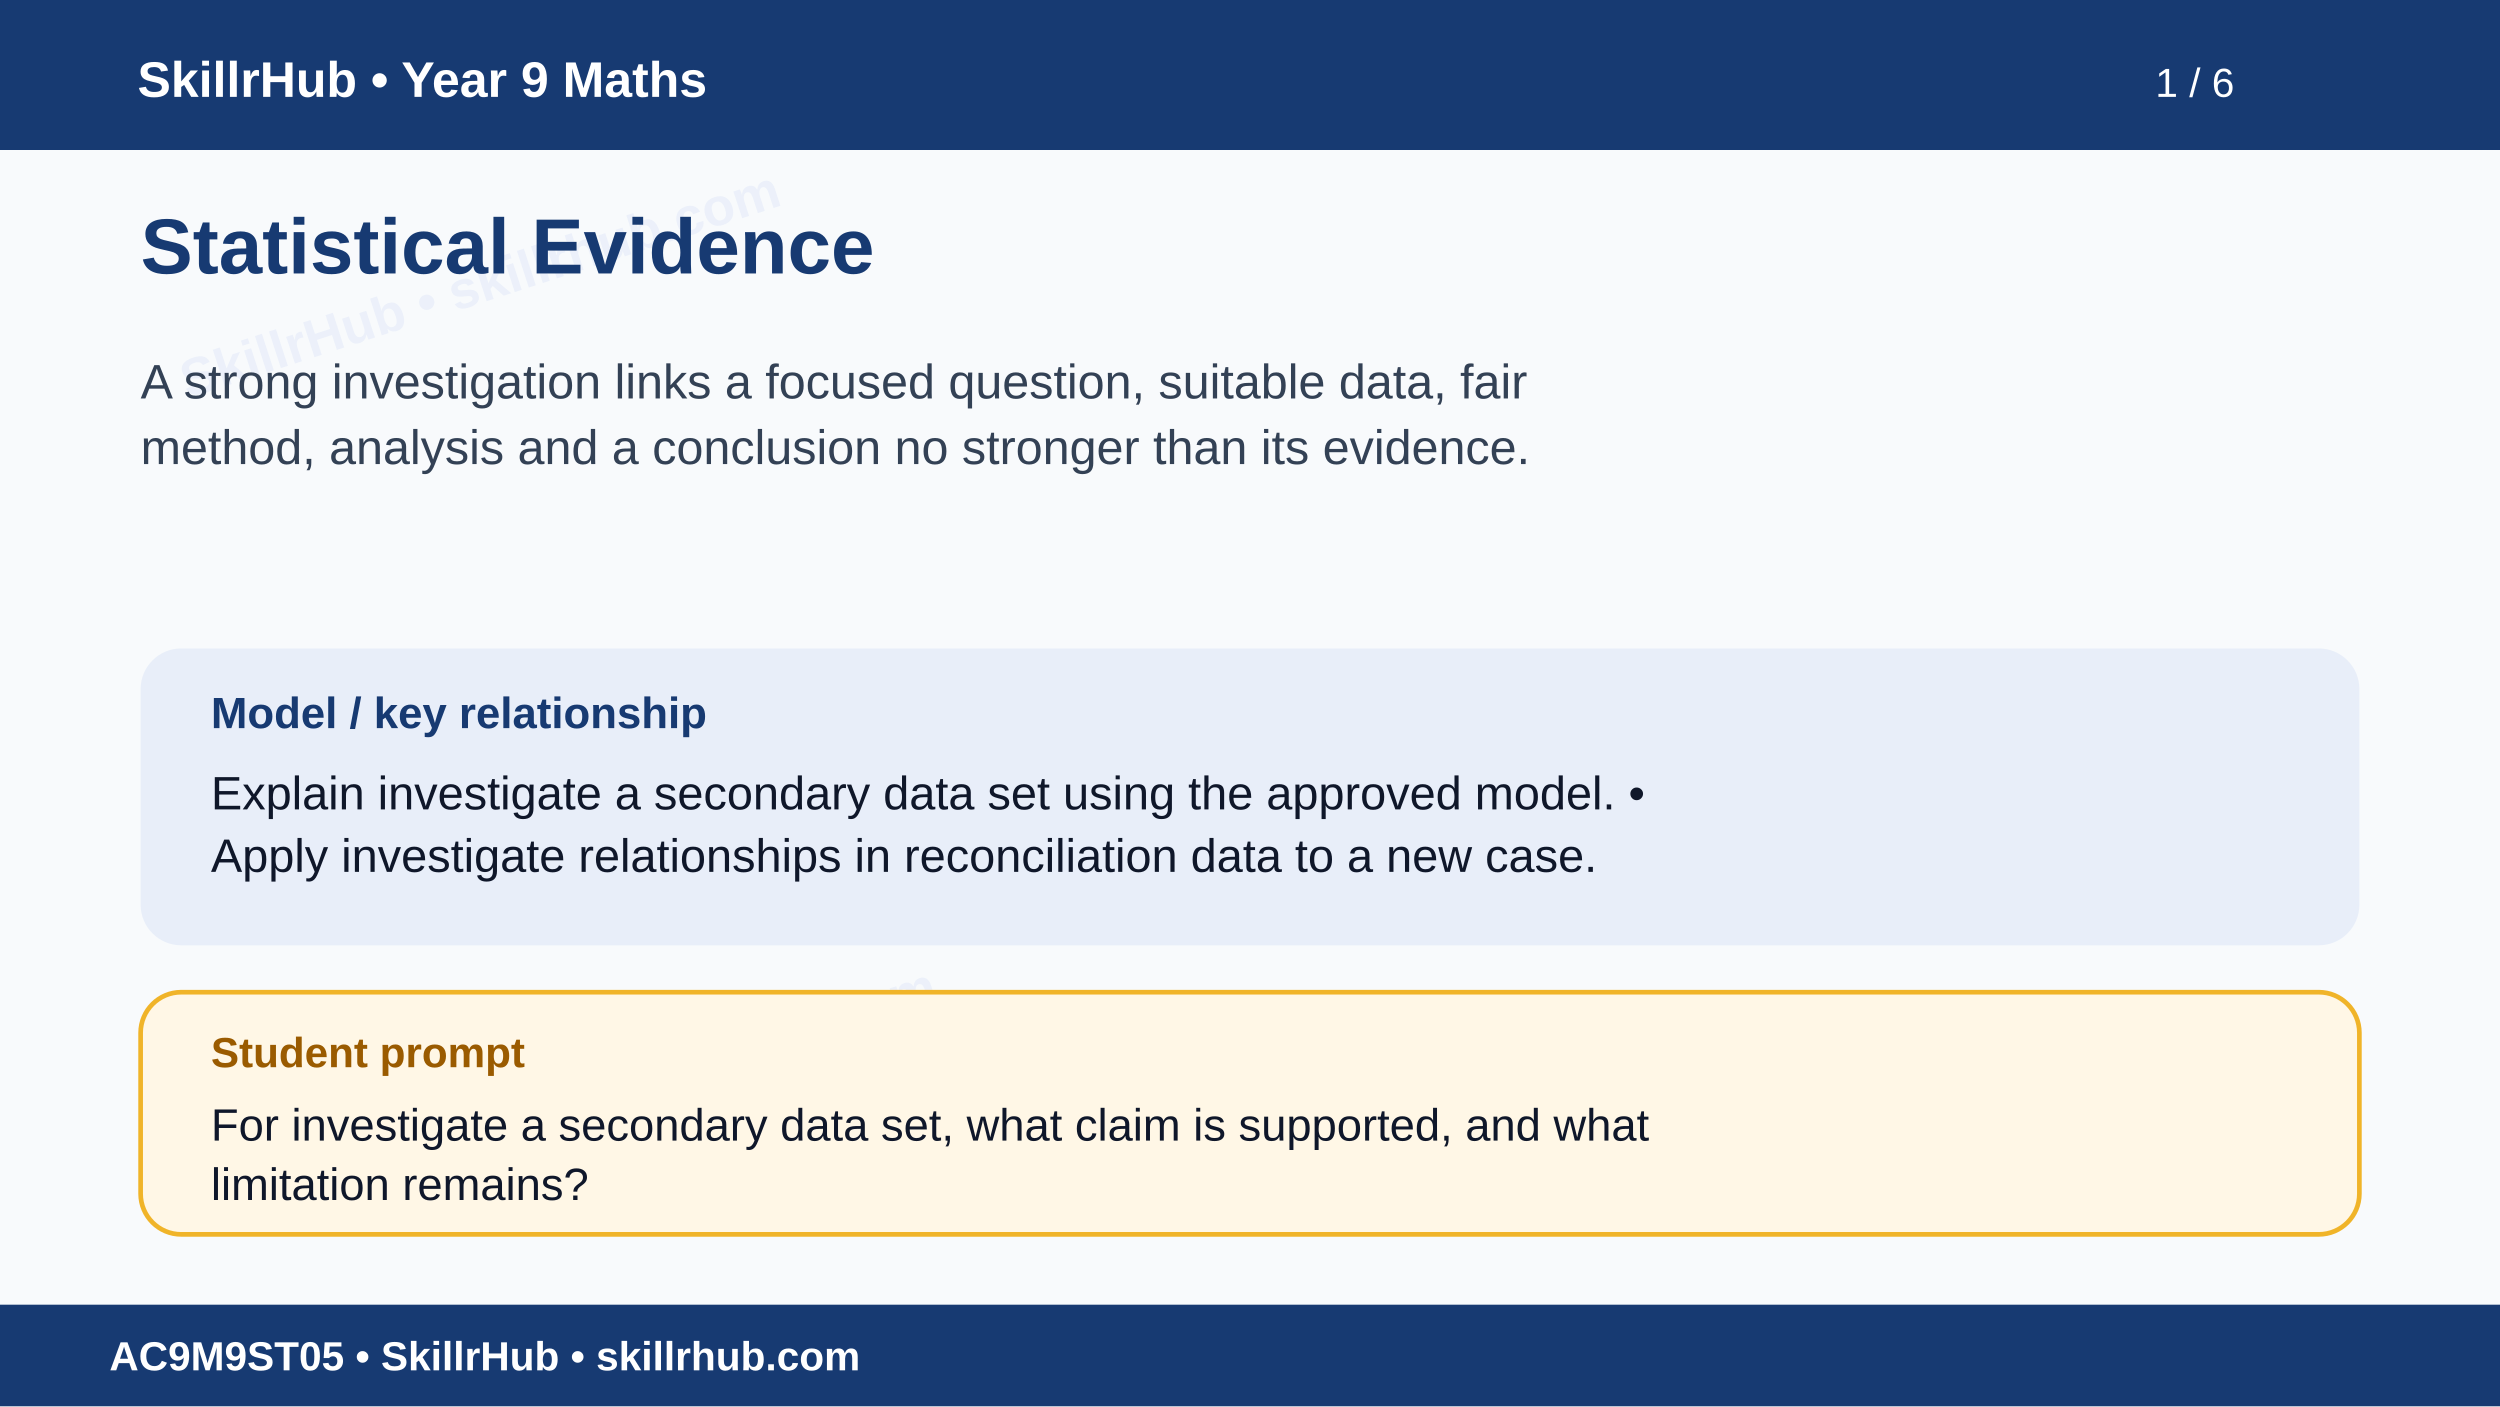
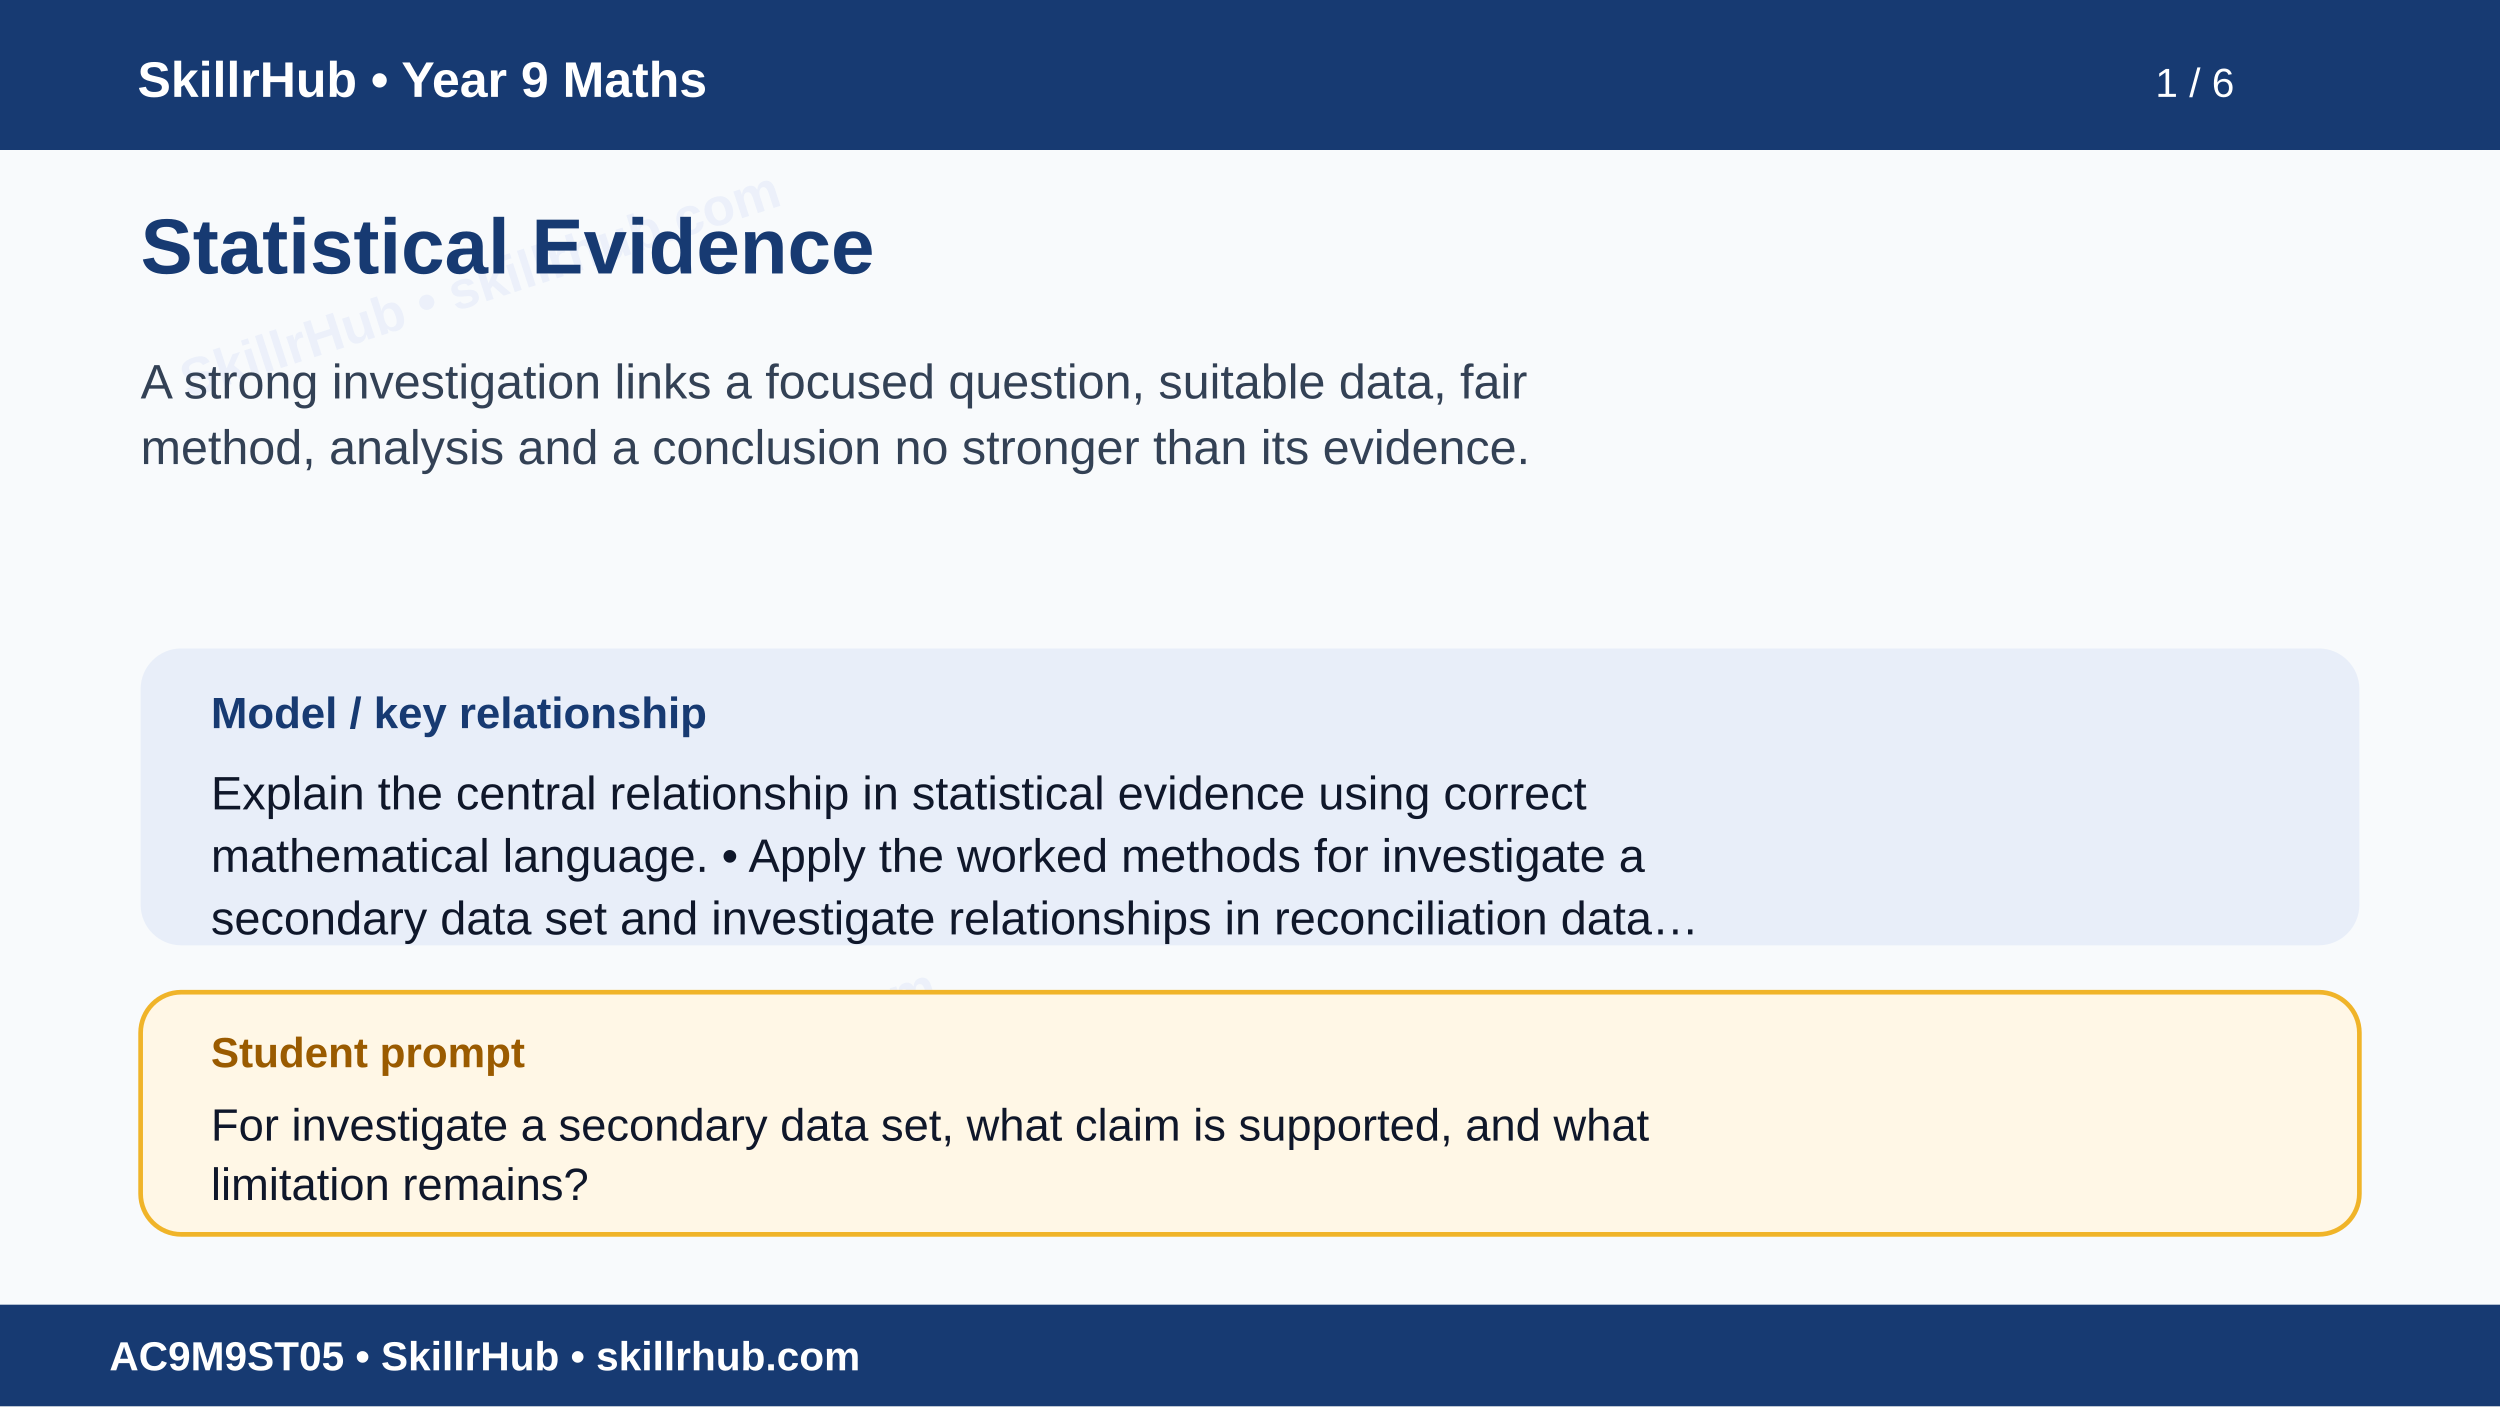
<svg xmlns="http://www.w3.org/2000/svg" width="1600" height="900" viewBox="0 0 1600 900" role="img" aria-labelledby="title desc">
  <rect width="1600" height="900" fill="#f8fafc" />
  <g opacity=".055" fill="#1d4ed8" font-family="Arial,Helvetica,sans-serif" font-size="34" font-weight="700">
    <text x="120" y="255" transform="rotate(-18 120 255)">SkillrHub • skillrhub.com</text>
    <text x="790" y="560" transform="rotate(-18 790 560)">SkillrHub • skillrhub.com</text>
    <text x="220" y="765" transform="rotate(-18 220 765)">SkillrHub • skillrhub.com</text>
  </g>
  <rect width="1600" height="96" fill="#173a72" />
  <text x="88" y="62" fill="#fff" font-family="Arial,Helvetica,sans-serif" font-size="32" font-weight="700">SkillrHub • Year 9 Maths</text>
  <text x="1430" y="62" text-anchor="end" fill="#fff" font-family="Arial,Helvetica,sans-serif" font-size="26">1 / 6</text>
  <text x="90" y="175" fill="#173a72" font-family="Arial,Helvetica,sans-serif" font-size="50" font-weight="700">Statistical Evidence</text>
  <text x="90" y="255" fill="#334155" font-family="Arial,Helvetica,sans-serif" font-size="31" font-weight="400">A strong investigation links a focused question, suitable data, fair</text>
  <text x="90" y="297" fill="#334155" font-family="Arial,Helvetica,sans-serif" font-size="31" font-weight="400">method, analysis and a conclusion no stronger than its evidence.</text>
  <rect x="90" y="415" width="1420" height="190" rx="26" fill="#e8eef9" />
  <text x="135" y="466" fill="#173a72" font-family="Arial,Helvetica,sans-serif" font-size="28" font-weight="700">Model / key relationship</text>
-   <text x="135" y="518" fill="#0f172a" font-family="Arial,Helvetica,sans-serif" font-size="30" font-weight="400">Explain investigate a secondary data set using the approved model. •</text>
-   <text x="135" y="558" fill="#0f172a" font-family="Arial,Helvetica,sans-serif" font-size="30" font-weight="400">Apply investigate relationships in reconciliation data to a new case.</text>
+   <text x="135" y="518" fill="#0f172a" font-family="Arial,Helvetica,sans-serif" font-size="30" font-weight="400">Explain the central relationship in statistical evidence using correct</text>
+   <text x="135" y="558" fill="#0f172a" font-family="Arial,Helvetica,sans-serif" font-size="30" font-weight="400">mathematical language. • Apply the worked methods for investigate a</text>
+   <text x="135" y="598" fill="#0f172a" font-family="Arial,Helvetica,sans-serif" font-size="30" font-weight="400">secondary data set and investigate relationships in reconciliation data…</text>
  <rect x="90" y="635" width="1420" height="155" rx="26" fill="#fff7e6" stroke="#f0b429" stroke-width="3" />
  <text x="135" y="683" fill="#9a5b00" font-family="Arial,Helvetica,sans-serif" font-size="27" font-weight="700">Student prompt</text>
  <text x="135" y="730" fill="#0f172a" font-family="Arial,Helvetica,sans-serif" font-size="29" font-weight="400">For investigate a secondary data set, what claim is supported, and what</text>
  <text x="135" y="768" fill="#0f172a" font-family="Arial,Helvetica,sans-serif" font-size="29" font-weight="400">limitation remains?</text>
  <rect y="835" width="1600" height="65" fill="#173a72" />
  <text x="70" y="877" fill="#fff" font-family="Arial,Helvetica,sans-serif" font-size="26" font-weight="700">AC9M9ST05 • SkillrHub • skillrhub.com</text>
</svg>
